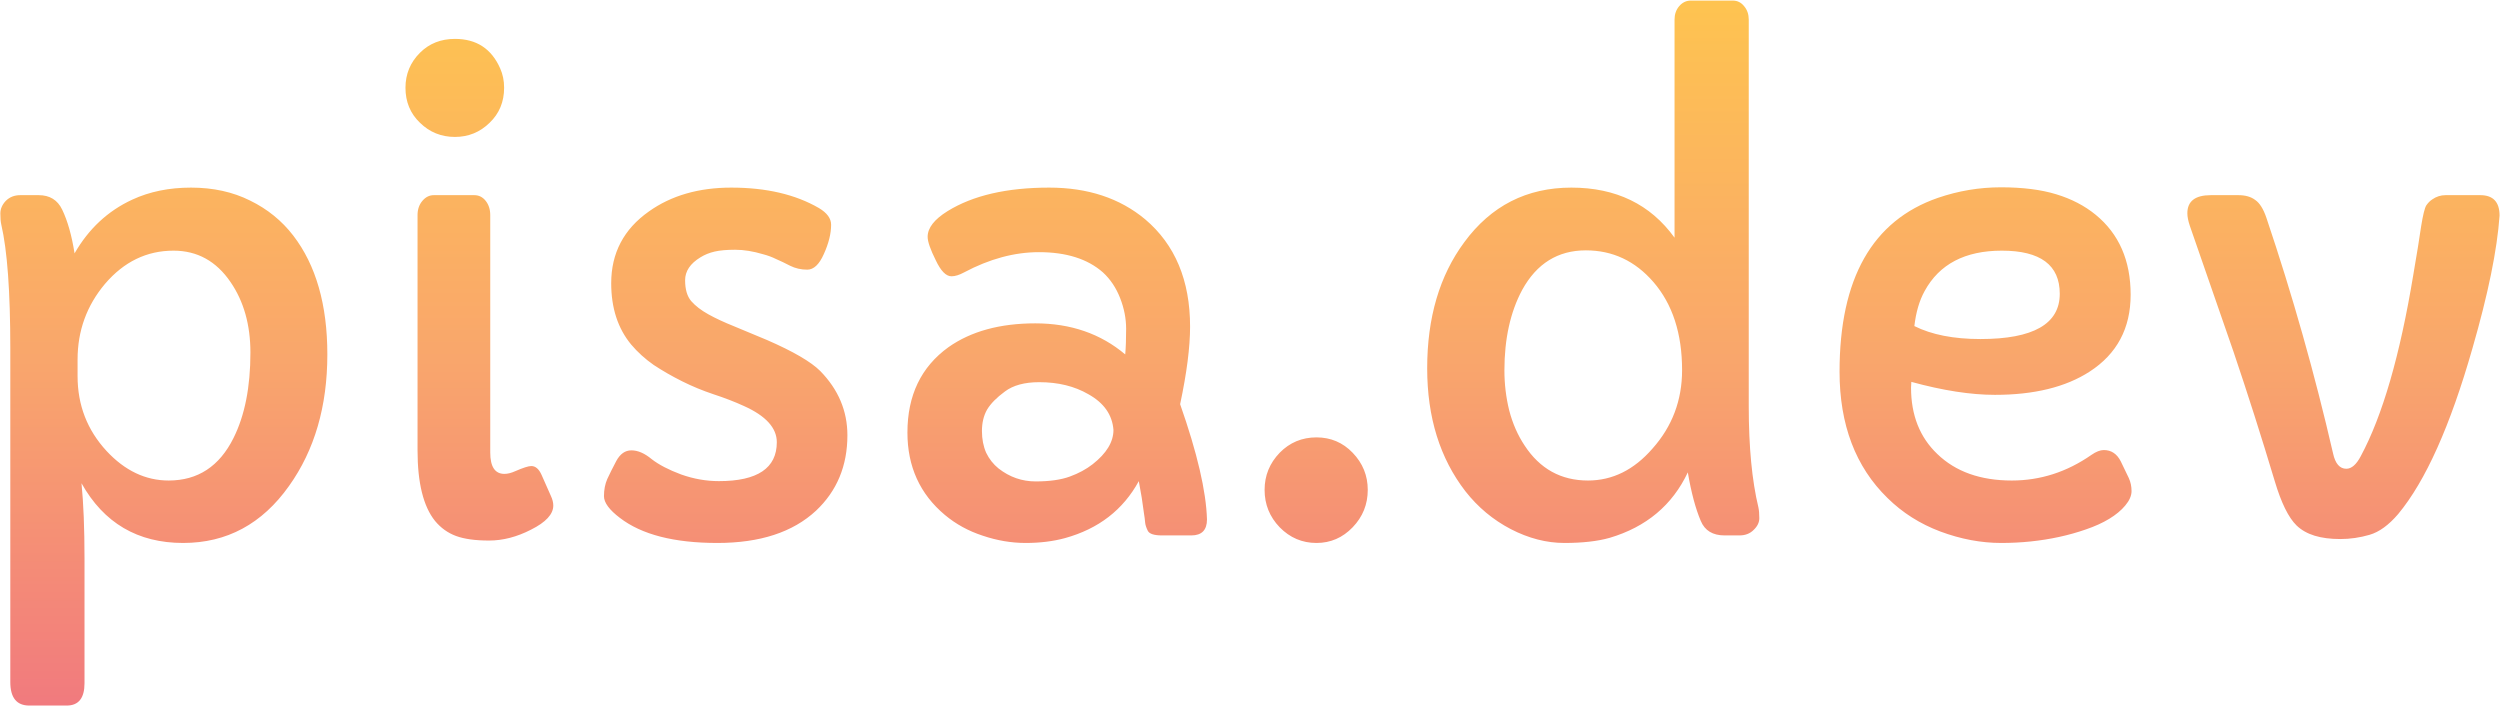
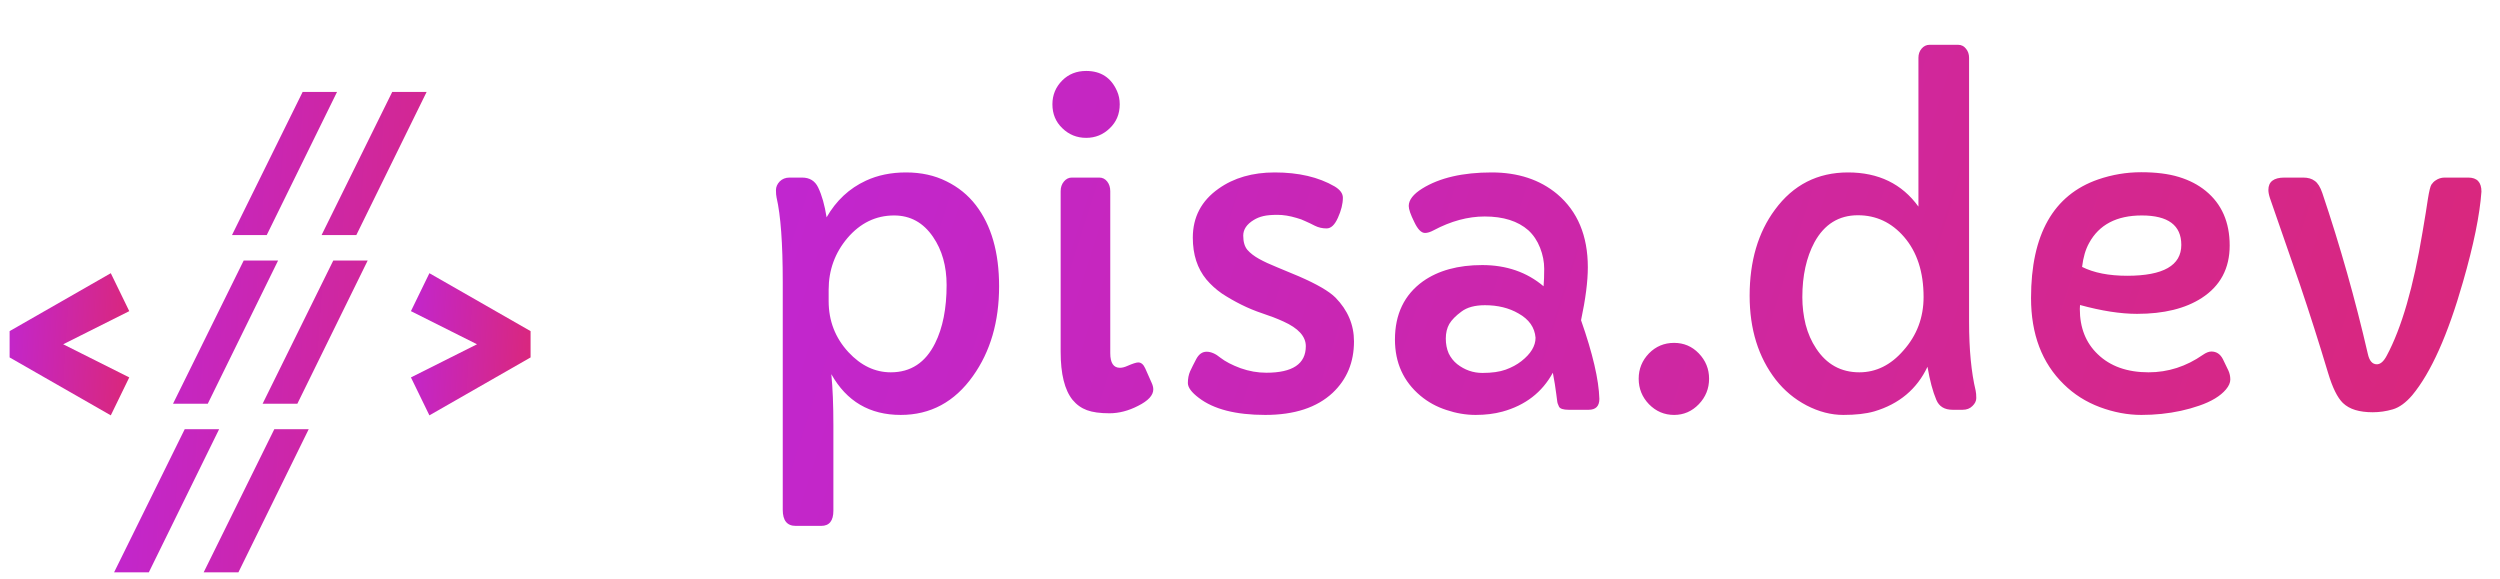
- <svg xmlns="http://www.w3.org/2000/svg" width="1214" height="343" viewBox="0 0 1214 343" fill="none">
-   <path d="M39.574 234.658C40.551 244.424 41.039 256.631 41.039 271.279V331.777C41.039 339.004 38.158 342.617 32.397 342.617H14.232C8.08 342.617 5.004 338.809 5.004 331.191V169.033C5.004 141.592 3.539 121.572 0.609 108.975C0.316 107.705 0.17 105.947 0.17 103.701C0.17 101.455 1.049 99.404 2.807 97.549C4.662 95.693 7.006 94.766 9.838 94.766H18.773C24.145 94.766 27.953 97.109 30.199 101.797C32.836 107.266 34.838 114.346 36.205 123.037C43.041 111.123 52.367 102.432 64.184 96.963C72.582 93.057 82.103 91.103 92.748 91.103C103.49 91.103 113.061 93.203 121.459 97.402C129.857 101.504 136.84 107.168 142.406 114.395C153.441 128.75 158.959 147.988 158.959 172.109C158.959 197.305 152.758 218.594 140.355 235.977C127.27 254.434 110.131 263.662 88.939 263.662C66.869 263.662 50.414 253.994 39.574 234.658ZM37.67 182.656C37.67 196.719 42.357 208.828 51.732 218.984C60.619 228.555 70.678 233.34 81.908 233.34C96.068 233.34 106.566 226.455 113.402 212.686C118.871 201.748 121.605 187.93 121.605 171.23C121.605 157.754 118.383 146.328 111.938 136.953C105.004 126.797 95.775 121.719 84.252 121.719C71.264 121.719 60.18 127.09 51 137.832C42.113 148.379 37.67 160.635 37.67 174.6V182.656ZM220.922 66.494C214.281 66.494 208.617 64.199 203.93 59.609C199.242 55.117 196.898 49.453 196.898 42.617C196.898 35.977 199.242 30.312 203.93 25.625C208.422 21.133 214.086 18.887 220.922 18.887C231.371 18.887 238.695 23.672 242.895 33.242C244.164 36.074 244.799 39.199 244.799 42.617C244.799 49.453 242.455 55.117 237.768 59.609C233.08 64.199 227.465 66.494 220.922 66.494ZM238.061 219.717C238.061 226.65 240.355 230.117 244.945 230.117C246.508 230.117 248.266 229.678 250.219 228.799C254.027 227.139 256.615 226.309 257.982 226.309C260.033 226.309 261.693 227.725 262.963 230.557L267.504 240.811C268.285 242.471 268.676 244.033 268.676 245.498C268.676 249.697 265.062 253.604 257.836 257.217C251 260.732 244.213 262.49 237.475 262.49C230.834 262.49 225.512 261.758 221.508 260.293C217.504 258.828 214.086 256.387 211.254 252.969C205.59 245.938 202.758 234.512 202.758 218.691V104.434C202.758 101.699 203.539 99.404 205.102 97.549C206.664 95.693 208.52 94.766 210.668 94.766H230.297C232.543 94.766 234.398 95.693 235.863 97.549C237.328 99.404 238.061 101.699 238.061 104.434V219.717ZM349.096 233.633C367.846 233.633 377.221 227.334 377.221 214.736C377.221 207.803 371.898 201.943 361.254 197.158C356.762 195.107 351.83 193.203 346.459 191.445C341.186 189.688 336.107 187.588 331.225 185.146C326.342 182.705 321.752 180.068 317.455 177.236C313.256 174.307 309.594 170.986 306.469 167.275C300.023 159.463 296.801 149.551 296.801 137.539C296.801 122.891 302.904 111.27 315.111 102.676C325.951 94.961 339.281 91.103 355.102 91.103C372.094 91.103 386.303 94.424 397.729 101.064C401.635 103.408 403.588 106.094 403.588 109.121C403.588 113.418 402.416 118.154 400.072 123.33C397.826 128.408 395.141 130.947 392.016 130.947C388.988 130.947 386.205 130.312 383.666 129.043C381.225 127.773 378.979 126.699 376.928 125.82C374.975 124.844 372.875 124.062 370.629 123.477C365.746 122.012 361.205 121.279 357.006 121.279C352.904 121.279 349.584 121.572 347.045 122.158C344.506 122.744 342.211 123.672 340.16 124.941C335.18 127.969 332.689 131.68 332.689 136.074C332.689 140.469 333.666 143.838 335.619 146.182C337.67 148.525 340.453 150.674 343.969 152.627C347.484 154.58 351.684 156.533 356.566 158.486L372.387 165.078C385.18 170.645 393.822 175.674 398.314 180.166C407.104 189.15 411.498 199.551 411.498 211.367C411.498 226.211 406.42 238.418 396.264 247.988C385.033 258.438 369.066 263.662 348.363 263.662C327.367 263.662 311.596 259.609 301.049 251.504C295.873 247.598 293.285 244.082 293.285 240.957C293.285 237.832 293.822 235.049 294.896 232.607C296.068 230.068 297.533 227.139 299.291 223.818C301.146 220.4 303.588 218.691 306.615 218.691C309.74 218.691 313.012 220.107 316.43 222.939C319.945 225.674 324.73 228.164 330.785 230.41C336.84 232.559 342.943 233.633 349.096 233.633ZM586.107 252.236C586.107 257.412 583.568 260 578.49 260H564.281C560.473 260 558.178 259.268 557.396 257.803C556.615 256.24 556.176 254.873 556.078 253.701C555.98 252.432 555.785 250.918 555.492 249.16C554.906 244.375 554.076 239.199 553.002 233.633C545.385 247.598 533.422 256.826 517.113 261.318C511.352 262.881 505.004 263.662 498.07 263.662C491.137 263.662 484.203 262.49 477.27 260.146C470.336 257.9 464.184 254.531 458.812 250.039C446.703 239.883 440.648 226.553 440.648 210.049C440.648 191.982 447.289 178.164 460.57 168.594C471.508 160.879 485.57 157.021 502.758 157.021C519.945 157.021 534.496 162.051 546.41 172.109C546.703 168.789 546.85 164.639 546.85 159.658C546.85 154.678 545.873 149.697 543.92 144.717C541.967 139.736 539.184 135.586 535.57 132.266C528.148 125.723 517.797 122.451 504.516 122.451C492.602 122.451 480.492 125.723 468.188 132.266C465.844 133.535 463.793 134.17 462.035 134.17C459.398 134.17 456.859 131.582 454.418 126.406C451.781 121.133 450.463 117.324 450.463 114.98C450.463 110.684 453.686 106.533 460.131 102.529C472.436 94.912 488.891 91.103 509.496 91.103C528.246 91.103 543.773 96.231 556.078 106.484C570.629 118.789 577.904 136.172 577.904 158.633C577.904 168.594 576.293 181.143 573.07 196.279C581.371 219.912 585.717 238.564 586.107 252.236ZM487.963 190.127C483.959 193.057 481.078 195.986 479.32 198.916C477.66 201.846 476.83 205.312 476.83 209.316C476.83 213.223 477.514 216.738 478.881 219.863C480.346 222.891 482.348 225.43 484.887 227.48C490.258 231.68 496.264 233.779 502.904 233.779C509.643 233.779 515.16 232.998 519.457 231.436C523.754 229.873 527.465 227.871 530.59 225.43C537.328 220.156 540.697 214.59 540.697 208.73C540.111 201.406 536.059 195.645 528.539 191.445C521.801 187.539 513.842 185.586 504.662 185.586C497.533 185.586 491.967 187.1 487.963 190.127ZM614.086 237.881C614.086 230.947 616.527 224.941 621.41 219.863C626.293 214.883 632.25 212.393 639.281 212.393C646.215 212.393 652.074 214.883 656.859 219.863C661.742 224.941 664.184 230.947 664.184 237.881C664.184 244.912 661.742 250.967 656.859 256.045C651.977 261.123 646.117 263.662 639.281 263.662C632.348 263.662 626.391 261.123 621.41 256.045C616.527 250.967 614.086 244.912 614.086 237.881ZM813.158 115.42V9.512C813.158 6.973 813.891 4.824 815.355 3.066C816.918 1.211 818.822 0.283 821.068 0.283H841.43C843.676 0.283 845.531 1.211 846.996 3.066C848.461 4.824 849.193 6.973 849.193 9.512V197.305C849.193 217.031 850.756 233.389 853.881 246.377C854.174 247.744 854.32 249.502 854.32 251.65C854.32 253.701 853.393 255.605 851.537 257.363C849.779 259.121 847.484 260 844.652 260H837.475C831.713 260 827.855 257.656 825.902 252.969C823.363 247.012 821.264 239.15 819.604 229.385C812.084 245.303 799.438 255.898 781.664 261.172C775.805 262.832 768.48 263.662 759.691 263.662C751 263.662 742.309 261.416 733.617 256.924C725.023 252.432 717.699 246.328 711.645 238.613C699.242 222.598 693.041 202.676 693.041 178.848C693.041 154.238 699.047 133.828 711.059 117.617C724.047 99.941 741.381 91.103 763.061 91.103C784.74 91.103 801.439 99.209 813.158 115.42ZM730.541 179.873C730.541 186.514 731.322 193.008 732.885 199.355C734.545 205.703 737.035 211.367 740.355 216.348C747.777 227.676 758.031 233.34 771.117 233.34C783.031 233.34 793.48 228.164 802.465 217.812C812.035 207.07 816.82 194.375 816.82 179.727C816.82 161.953 812.182 147.695 802.904 136.953C794.018 126.699 783.08 121.572 770.092 121.572C756.518 121.572 746.215 127.969 739.184 140.762C733.422 151.504 730.541 164.541 730.541 179.873ZM928.148 185.439L928.002 188.223C928.002 201.602 932.25 212.344 940.746 220.449C949.633 229.043 961.693 233.34 976.928 233.34C990.795 233.34 1003.69 229.189 1015.6 220.889C1017.85 219.326 1019.85 218.545 1021.61 218.545C1025.22 218.545 1027.95 220.352 1029.81 223.965L1033.76 232.168C1034.64 234.121 1035.08 236.221 1035.08 238.467C1035.08 240.713 1034.06 243.057 1032.01 245.498C1030.05 247.842 1027.46 249.99 1024.24 251.943C1021.02 253.896 1017.26 255.605 1012.96 257.07C1008.76 258.535 1004.42 259.756 999.926 260.732C990.941 262.686 981.566 263.662 971.801 263.662C962.035 263.662 952.172 261.807 942.211 258.096C932.348 254.385 923.803 248.965 916.576 241.836C901.049 226.699 893.285 206.24 893.285 180.459C893.285 135.244 909.203 107.119 941.039 96.084C951 92.666 961.205 90.957 971.654 90.957C982.201 90.957 991.137 92.08 998.461 94.326C1005.88 96.572 1012.28 99.893 1017.65 104.287C1028.98 113.564 1034.64 126.504 1034.64 143.105C1034.64 159.414 1028 171.865 1014.72 180.459C1003.1 187.979 987.768 191.738 968.725 191.738C957.006 191.738 943.48 189.639 928.148 185.439ZM1000.22 142.666C1000.22 128.701 990.844 121.719 972.094 121.719C954.223 121.719 941.723 128.262 934.594 141.348C932.055 145.938 930.395 151.602 929.613 158.34C938.012 162.539 948.705 164.639 961.693 164.639C987.377 164.639 1000.22 157.314 1000.22 142.666ZM1213.79 104.727C1212.62 121.328 1208.23 142.812 1200.61 169.18C1189.87 206.777 1177.86 233.584 1164.57 249.6C1159.98 254.971 1155.35 258.34 1150.66 259.707C1145.97 261.074 1141.23 261.758 1136.45 261.758C1131.66 261.758 1127.51 261.221 1124 260.146C1120.48 259.072 1117.55 257.412 1115.21 255.166C1111.3 251.357 1107.79 244.229 1104.66 233.779C1098.22 212.295 1091.53 191.299 1084.59 170.791L1063.35 109.561C1062.57 107.217 1062.18 105.215 1062.18 103.555C1062.18 97.695 1065.99 94.766 1073.61 94.766H1086.94C1090.36 94.766 1093.09 95.547 1095.14 97.109C1097.29 98.574 1099.1 101.455 1100.56 105.752C1113.26 143.447 1124.05 181.582 1132.93 220.156C1134.01 225.137 1136.16 227.627 1139.38 227.627C1141.92 227.627 1144.26 225.576 1146.41 221.475C1156.96 201.846 1165.45 172.5 1171.9 133.438C1173.66 123.184 1174.93 115.322 1175.71 109.854C1176.59 104.385 1177.42 101.016 1178.2 99.746C1179.08 98.477 1180.05 97.5 1181.13 96.816C1183.08 95.449 1185.23 94.766 1187.57 94.766H1204.42C1210.67 94.766 1213.79 98.086 1213.79 104.727Z" fill="url(#paint0_linear_1_20)" />
+ <svg xmlns="http://www.w3.org/2000/svg" width="2965" height="686" viewBox="0 0 2965 686" fill="none">
+   <path d="M275.139 278.8L358.939 109H399.739L316.339 278.8H275.139ZM381.389 278.8L465.189 109H505.989L422.589 278.8H381.389ZM205.217 478.8L289.017 309H329.817L246.417 478.8H205.217ZM311.467 478.8L395.267 309H436.067L352.667 478.8H311.467ZM135.295 678.8L219.095 509H259.895L176.495 678.8H135.295ZM241.545 678.8L325.345 509H366.145L282.745 678.8H241.545Z" fill="url(#paint0_linear_28_3)" />
+   <path d="M131.4 492.613L11.4 423.912V392.712L131.4 324.012L153.3 369.012L54 418.812V397.812L153.3 447.612L131.4 492.613Z" fill="url(#paint1_linear_28_3)" />
+   <path d="M509.266 492.613L487.366 447.612L586.666 397.812V418.812L487.366 369.012L509.266 324.012L629.266 392.712V423.912L509.266 492.613Z" fill="url(#paint2_linear_28_3)" />
+   <path d="M985.957 443.764C987.585 460.04 988.398 480.385 988.398 504.799V605.629C988.398 617.673 983.597 623.695 973.994 623.695H943.721C933.467 623.695 928.34 617.348 928.34 604.652V334.389C928.34 288.653 925.898 255.287 921.016 234.291C920.527 232.175 920.283 229.245 920.283 225.502C920.283 221.758 921.748 218.34 924.678 215.248C927.77 212.156 931.676 210.609 936.396 210.609H951.289C960.241 210.609 966.589 214.516 970.332 222.328C974.727 231.443 978.063 243.243 980.342 257.729C991.735 237.872 1007.28 223.386 1026.97 214.271C1040.97 207.761 1056.84 204.506 1074.58 204.506C1092.48 204.506 1108.43 208.005 1122.43 215.004C1136.43 221.84 1148.07 231.28 1157.34 243.324C1175.74 267.25 1184.93 299.314 1184.93 339.516C1184.93 381.508 1174.6 416.99 1153.93 445.961C1132.12 476.723 1103.55 492.104 1068.23 492.104C1031.45 492.104 1004.02 475.99 985.957 443.764ZM982.783 357.094C982.783 380.531 990.596 400.714 1006.22 417.641C1021.03 433.591 1037.8 441.566 1056.51 441.566C1080.11 441.566 1097.61 430.092 1109 407.143C1118.12 388.913 1122.68 365.883 1122.68 338.051C1122.68 315.59 1117.3 296.547 1106.56 280.922C1095.01 263.995 1079.63 255.531 1060.42 255.531C1038.77 255.531 1020.3 264.483 1005 282.387C990.189 299.965 982.783 320.391 982.783 343.666V357.094ZM1288.2 163.49C1277.14 163.49 1267.7 159.665 1259.88 152.016C1252.07 144.529 1248.16 135.089 1248.16 123.695C1248.16 112.628 1252.07 103.188 1259.88 95.375C1267.37 87.888 1276.81 84.144 1288.2 84.144C1305.62 84.144 1317.83 92.12 1324.82 108.07C1326.94 112.79 1328 117.999 1328 123.695C1328 135.089 1324.09 144.529 1316.28 152.016C1308.47 159.665 1299.11 163.49 1288.2 163.49ZM1316.77 418.861C1316.77 430.417 1320.59 436.195 1328.24 436.195C1330.85 436.195 1333.78 435.463 1337.03 433.998C1343.38 431.231 1347.69 429.848 1349.97 429.848C1353.39 429.848 1356.16 432.208 1358.27 436.928L1365.84 454.018C1367.14 456.785 1367.79 459.389 1367.79 461.83C1367.79 468.829 1361.77 475.339 1349.73 481.361C1338.33 487.221 1327.02 490.15 1315.79 490.15C1304.72 490.15 1295.85 488.93 1289.18 486.488C1282.51 484.047 1276.81 479.978 1272.09 474.281C1262.65 462.562 1257.93 443.52 1257.93 417.152V226.723C1257.93 222.165 1259.23 218.34 1261.84 215.248C1264.44 212.156 1267.53 210.609 1271.11 210.609H1303.83C1307.57 210.609 1310.66 212.156 1313.11 215.248C1315.55 218.34 1316.77 222.165 1316.77 226.723V418.861ZM1501.83 442.055C1533.08 442.055 1548.7 431.557 1548.7 410.561C1548.7 399.005 1539.83 389.239 1522.09 381.264C1514.6 377.846 1506.38 374.672 1497.43 371.742C1488.64 368.812 1480.18 365.313 1472.04 361.244C1463.9 357.175 1456.25 352.781 1449.09 348.061C1442.09 343.178 1435.99 337.644 1430.78 331.459C1420.04 318.438 1414.67 301.918 1414.67 281.898C1414.67 257.484 1424.84 238.116 1445.19 223.793C1463.25 210.935 1485.47 204.506 1511.84 204.506C1540.16 204.506 1563.84 210.04 1582.88 221.107C1589.39 225.014 1592.65 229.49 1592.65 234.535C1592.65 241.697 1590.69 249.59 1586.79 258.217C1583.04 266.68 1578.57 270.912 1573.36 270.912C1568.31 270.912 1563.68 269.854 1559.44 267.738C1555.37 265.622 1551.63 263.832 1548.21 262.367C1544.96 260.74 1541.46 259.438 1537.71 258.461C1529.58 256.02 1522.01 254.799 1515.01 254.799C1508.17 254.799 1502.64 255.287 1498.41 256.264C1494.18 257.24 1490.35 258.786 1486.93 260.902C1478.63 265.948 1474.48 272.133 1474.48 279.457C1474.48 286.781 1476.11 292.396 1479.37 296.303C1482.78 300.209 1487.42 303.79 1493.28 307.045C1499.14 310.3 1506.14 313.555 1514.28 316.811L1540.64 327.797C1561.97 337.074 1576.37 345.456 1583.86 352.943C1598.51 367.917 1605.83 385.251 1605.83 404.945C1605.83 429.685 1597.37 450.03 1580.44 465.98C1561.72 483.396 1535.11 492.104 1500.61 492.104C1465.61 492.104 1439.33 485.349 1421.75 471.84C1413.12 465.329 1408.81 459.47 1408.81 454.262C1408.81 449.053 1409.7 444.415 1411.49 440.346C1413.45 436.114 1415.89 431.231 1418.82 425.697C1421.91 420.001 1425.98 417.152 1431.03 417.152C1436.23 417.152 1441.69 419.512 1447.38 424.232C1453.24 428.79 1461.22 432.94 1471.31 436.684C1481.4 440.264 1491.57 442.055 1501.83 442.055ZM1896.85 473.061C1896.85 481.687 1892.61 486 1884.15 486H1860.47C1854.12 486 1850.3 484.779 1848.99 482.338C1847.69 479.734 1846.96 477.455 1846.8 475.502C1846.63 473.386 1846.31 470.863 1845.82 467.934C1844.84 459.958 1843.46 451.332 1841.67 442.055C1828.97 465.329 1809.04 480.71 1781.86 488.197C1772.25 490.801 1761.67 492.104 1750.12 492.104C1738.56 492.104 1727.01 490.15 1715.45 486.244C1703.89 482.501 1693.64 476.885 1684.69 469.398C1664.51 452.471 1654.41 430.255 1654.41 402.748C1654.41 372.637 1665.48 349.607 1687.62 333.656C1705.85 320.798 1729.28 314.369 1757.93 314.369C1786.58 314.369 1810.83 322.751 1830.68 339.516C1831.17 333.982 1831.42 327.064 1831.42 318.764C1831.42 310.463 1829.79 302.162 1826.53 293.861C1823.28 285.561 1818.64 278.643 1812.62 273.109C1800.25 262.204 1782.99 256.752 1760.86 256.752C1741 256.752 1720.82 262.204 1700.31 273.109C1696.41 275.225 1692.99 276.283 1690.06 276.283C1685.66 276.283 1681.43 271.97 1677.36 263.344C1672.97 254.555 1670.77 248.207 1670.77 244.301C1670.77 237.139 1676.14 230.222 1686.88 223.549C1707.39 210.854 1734.82 204.506 1769.16 204.506C1800.41 204.506 1826.29 213.051 1846.8 230.141C1871.05 250.648 1883.17 279.62 1883.17 317.055C1883.17 333.656 1880.49 354.571 1875.12 379.799C1888.95 419.187 1896.19 450.274 1896.85 473.061ZM1733.27 369.545C1726.6 374.428 1721.8 379.311 1718.87 384.193C1716.1 389.076 1714.72 394.854 1714.72 401.527C1714.72 408.038 1715.86 413.897 1718.13 419.105C1720.58 424.151 1723.91 428.383 1728.14 431.801C1737.1 438.799 1747.11 442.299 1758.17 442.299C1769.4 442.299 1778.6 440.997 1785.76 438.393C1792.92 435.788 1799.11 432.452 1804.32 428.383C1815.55 419.594 1821.16 410.316 1821.16 400.551C1820.19 388.344 1813.43 378.741 1800.9 371.742C1789.67 365.232 1776.4 361.977 1761.1 361.977C1749.22 361.977 1739.94 364.499 1733.27 369.545ZM1943.48 449.135C1943.48 437.579 1947.55 427.569 1955.68 419.105C1963.82 410.805 1973.75 406.654 1985.47 406.654C1997.02 406.654 2006.79 410.805 2014.77 419.105C2022.9 427.569 2026.97 437.579 2026.97 449.135C2026.97 460.854 2022.9 470.945 2014.77 479.408C2006.63 487.872 1996.86 492.104 1985.47 492.104C1973.91 492.104 1963.98 487.872 1955.68 479.408C1947.55 470.945 1943.48 460.854 1943.48 449.135ZM2275.26 245.033V68.519C2275.26 64.288 2276.48 60.707 2278.93 57.777C2281.53 54.685 2284.7 53.139 2288.45 53.139H2322.38C2326.13 53.139 2329.22 54.685 2331.66 57.777C2334.1 60.707 2335.32 64.288 2335.32 68.519V381.508C2335.32 414.385 2337.93 441.648 2343.13 463.295C2343.62 465.574 2343.87 468.503 2343.87 472.084C2343.87 475.502 2342.32 478.676 2339.23 481.605C2336.3 484.535 2332.47 486 2327.75 486H2315.79C2306.19 486 2299.76 482.094 2296.5 474.281C2292.27 464.353 2288.77 451.251 2286.01 434.975C2273.47 461.505 2252.4 479.164 2222.77 487.953C2213.01 490.72 2200.8 492.104 2186.15 492.104C2171.67 492.104 2157.18 488.36 2142.7 480.873C2128.37 473.386 2116.17 463.214 2106.07 450.355C2085.4 423.663 2075.07 390.46 2075.07 350.746C2075.07 309.73 2085.08 275.714 2105.1 248.695C2126.74 219.236 2155.63 204.506 2191.77 204.506C2227.9 204.506 2255.73 218.015 2275.26 245.033ZM2137.57 352.455C2137.57 363.523 2138.87 374.346 2141.47 384.926C2144.24 395.505 2148.39 404.945 2153.93 413.246C2166.3 432.126 2183.39 441.566 2205.2 441.566C2225.05 441.566 2242.47 432.94 2257.44 415.688C2273.39 397.784 2281.37 376.625 2281.37 352.211C2281.37 322.589 2273.64 298.826 2258.17 280.922C2243.36 263.832 2225.13 255.287 2203.49 255.287C2180.86 255.287 2163.69 265.948 2151.97 287.27C2142.37 305.173 2137.57 326.902 2137.57 352.455ZM2466.91 361.732L2466.67 366.371C2466.67 388.669 2473.75 406.573 2487.91 420.082C2502.72 434.405 2522.82 441.566 2548.21 441.566C2571.32 441.566 2592.81 434.649 2612.67 420.814C2616.41 418.21 2619.75 416.908 2622.68 416.908C2628.7 416.908 2633.26 419.919 2636.35 425.941L2642.94 439.613C2644.4 442.868 2645.14 446.368 2645.14 450.111C2645.14 453.855 2643.43 457.761 2640.01 461.83C2636.75 465.736 2632.44 469.317 2627.07 472.572C2621.7 475.827 2615.43 478.676 2608.27 481.117C2601.27 483.559 2594.03 485.593 2586.54 487.221C2571.57 490.476 2555.94 492.104 2539.67 492.104C2523.39 492.104 2506.95 489.011 2490.35 482.826C2473.91 476.641 2459.67 467.608 2447.63 455.727C2421.75 430.499 2408.81 396.4 2408.81 353.432C2408.81 278.074 2435.34 231.199 2488.4 212.807C2505 207.11 2522.01 204.262 2539.42 204.262C2557 204.262 2571.89 206.133 2584.1 209.877C2596.47 213.62 2607.13 219.154 2616.08 226.479C2634.96 241.941 2644.4 263.507 2644.4 291.176C2644.4 318.357 2633.34 339.109 2611.2 353.432C2591.83 365.964 2566.28 372.23 2534.54 372.23C2515.01 372.23 2492.47 368.731 2466.91 361.732ZM2587.03 290.443C2587.03 267.169 2571.41 255.531 2540.16 255.531C2510.37 255.531 2489.54 266.436 2477.66 288.246C2473.42 295.896 2470.66 305.336 2469.36 316.566C2483.35 323.565 2501.18 327.064 2522.82 327.064C2565.63 327.064 2587.03 314.857 2587.03 290.443ZM2942.99 227.211C2941.04 254.88 2933.71 290.688 2921.02 334.633C2903.11 397.296 2883.09 441.973 2860.96 468.666C2853.31 477.618 2845.58 483.233 2837.76 485.512C2829.95 487.79 2822.06 488.93 2814.08 488.93C2806.11 488.93 2799.19 488.035 2793.33 486.244C2787.47 484.454 2782.59 481.687 2778.68 477.943C2772.17 471.596 2766.31 459.714 2761.1 442.299C2750.36 406.492 2739.21 371.498 2727.66 337.318L2692.26 235.268C2690.95 231.361 2690.3 228.025 2690.3 225.258C2690.3 215.492 2696.65 210.609 2709.35 210.609H2731.56C2737.26 210.609 2741.82 211.911 2745.23 214.516C2748.82 216.957 2751.83 221.758 2754.27 228.92C2775.43 291.745 2793.41 355.303 2808.22 419.594C2810.01 427.895 2813.59 432.045 2818.96 432.045C2823.2 432.045 2827.1 428.627 2830.68 421.791C2848.26 389.076 2862.42 340.167 2873.16 275.062C2876.09 257.973 2878.21 244.87 2879.51 235.756C2880.98 226.641 2882.36 221.026 2883.66 218.91C2885.13 216.794 2886.75 215.167 2888.54 214.027C2891.8 211.749 2895.38 210.609 2899.29 210.609H2927.36C2937.78 210.609 2942.99 216.143 2942.99 227.211Z" fill="url(#paint3_linear_28_3)" />
  <defs>
-     <linearGradient id="paint0_linear_1_20" x1="601.5" y1="-32" x2="601.5" y2="343" gradientUnits="userSpaceOnUse">
-       <stop stop-color="#FFC94B" />
-       <stop offset="0.552" stop-color="#F9A66C" />
-       <stop offset="1" stop-color="#F17A7E" />
+     <linearGradient id="paint0_linear_28_3" x1="135.295" y1="133.5" x2="656.75" y2="171.384" gradientUnits="userSpaceOnUse">
+       <stop stop-color="#C026D3" />
+       <stop offset="1" stop-color="#DB2777" />
+     </linearGradient>
+     <linearGradient id="paint1_linear_28_3" x1="9.49805e-07" y1="283.5" x2="171.145" y2="294.369" gradientUnits="userSpaceOnUse">
+       <stop stop-color="#C026D3" />
+       <stop offset="1" stop-color="#DB2777" />
+     </linearGradient>
+     <linearGradient id="paint2_linear_28_3" x1="478.966" y1="283.5" x2="650.111" y2="294.369" gradientUnits="userSpaceOnUse">
+       <stop stop-color="#C026D3" />
+       <stop offset="1" stop-color="#DB2777" />
+     </linearGradient>
+     <linearGradient id="paint3_linear_28_3" x1="880" y1="72.5" x2="2965" y2="736" gradientUnits="userSpaceOnUse">
+       <stop stop-color="#C026D3" />
+       <stop offset="1" stop-color="#DB2777" />
    </linearGradient>
  </defs>
</svg>
